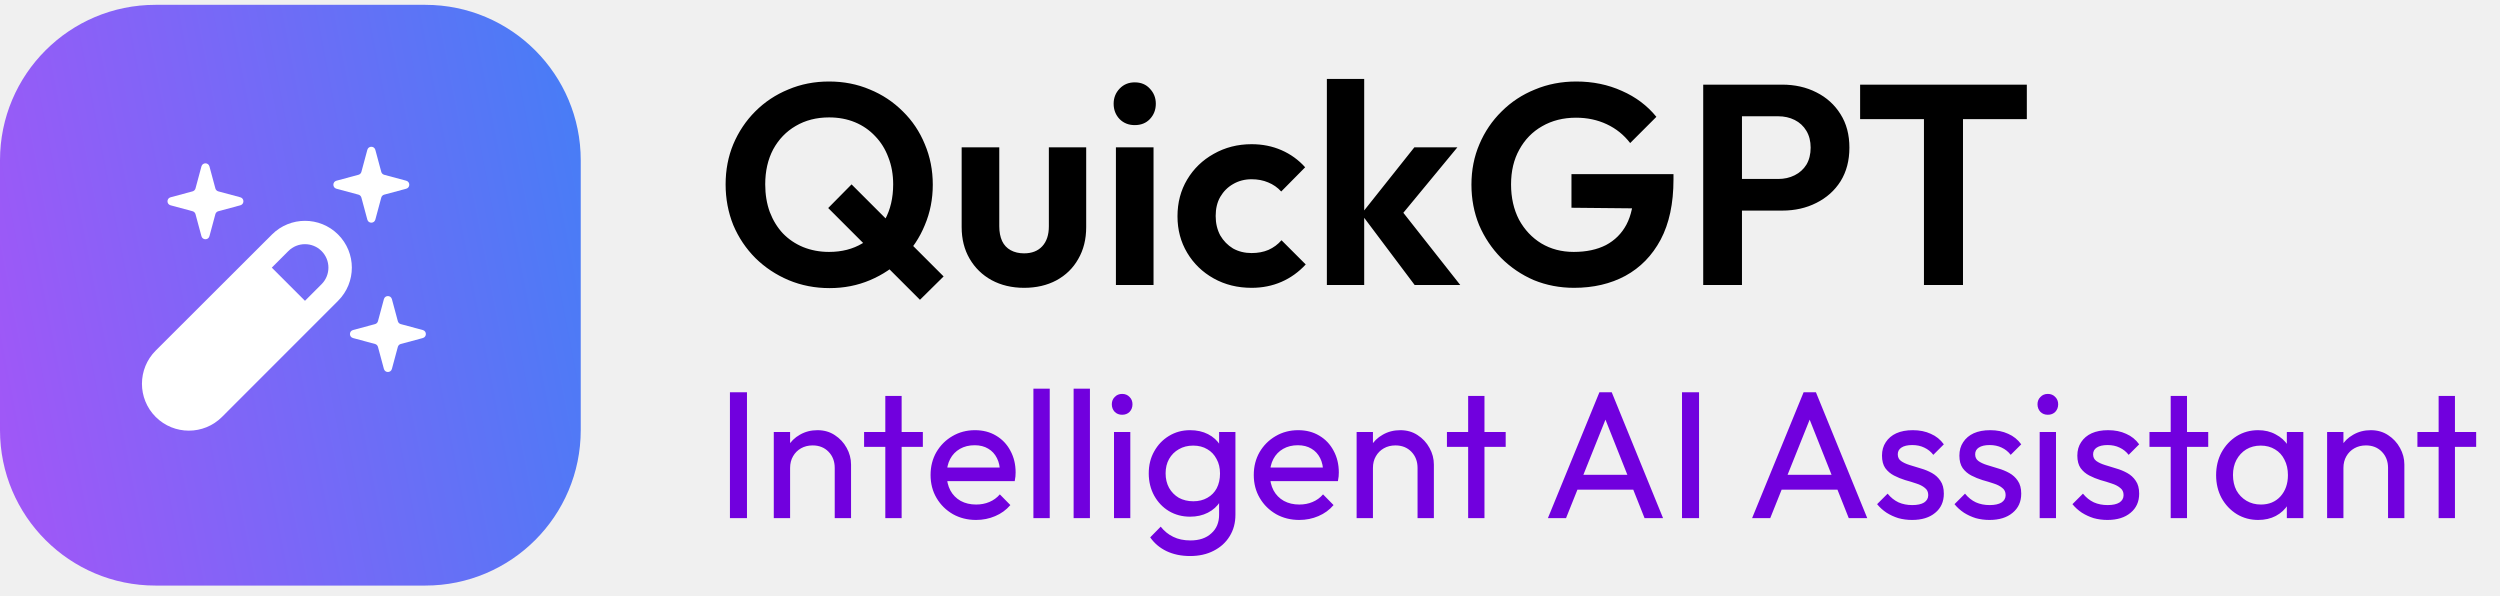
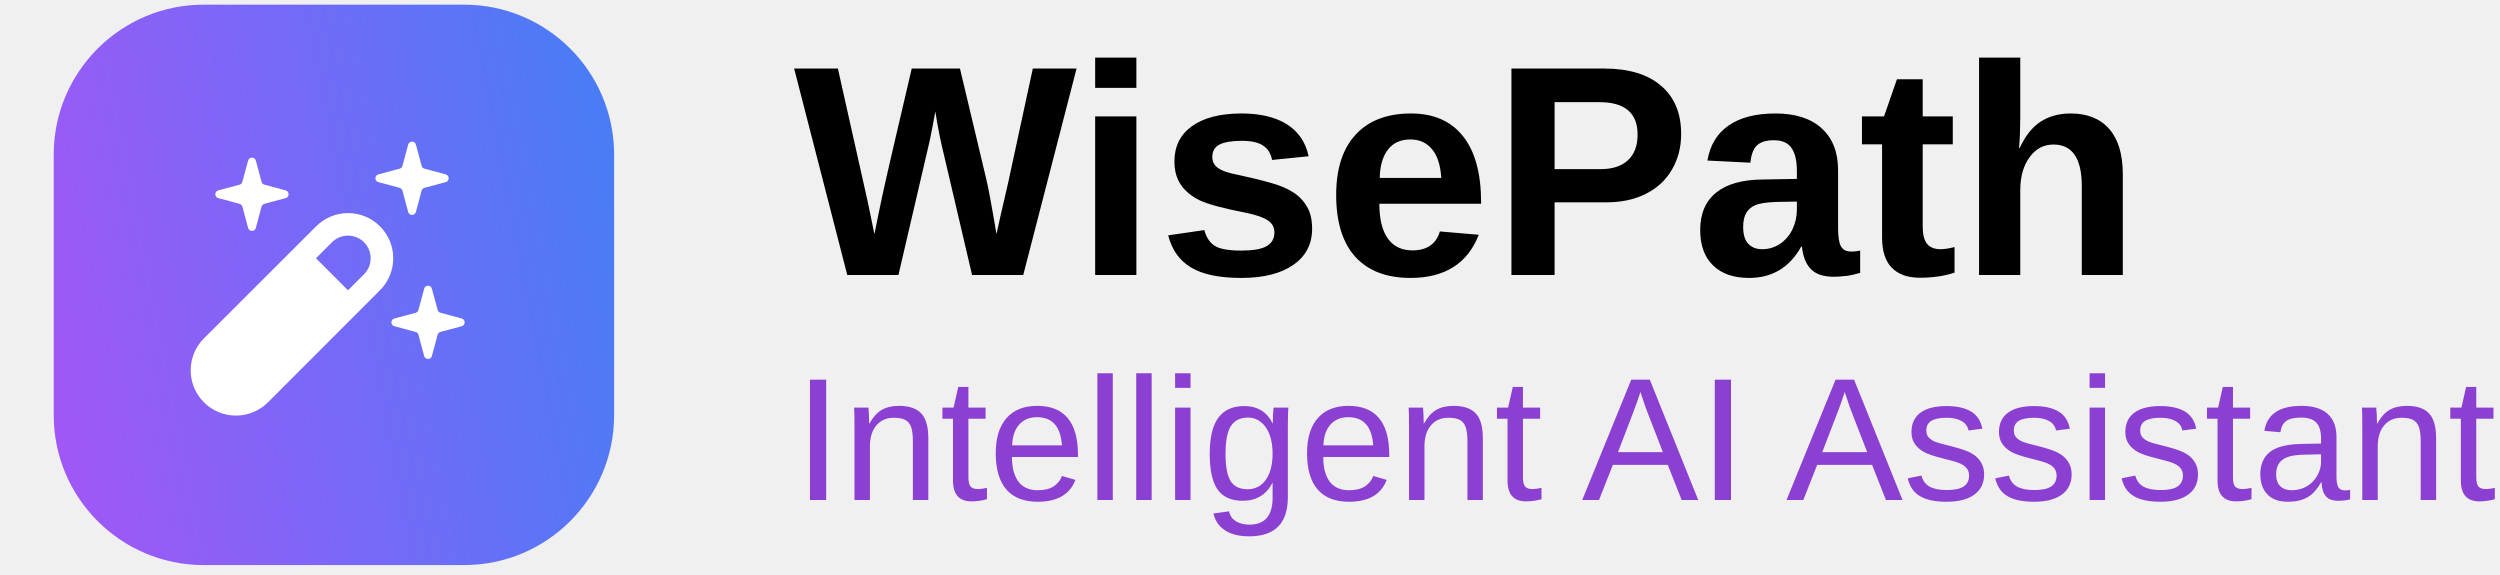
- <svg xmlns="http://www.w3.org/2000/svg" width="193" height="46" viewBox="0 0 193 46" fill="none">
-   <path d="M64.047 22.242C62.918 22.242 61.862 22.037 60.879 21.626C59.911 21.215 59.06 20.651 58.327 19.932C57.594 19.199 57.022 18.348 56.611 17.38C56.215 16.397 56.017 15.349 56.017 14.234C56.017 13.119 56.215 12.085 56.611 11.132C57.022 10.164 57.587 9.321 58.305 8.602C59.038 7.869 59.889 7.304 60.857 6.908C61.825 6.497 62.874 6.292 64.003 6.292C65.132 6.292 66.181 6.497 67.149 6.908C68.117 7.304 68.968 7.869 69.701 8.602C70.434 9.321 70.999 10.164 71.395 11.132C71.806 12.1 72.011 13.141 72.011 14.256C72.011 15.371 71.806 16.412 71.395 17.38C70.999 18.348 70.434 19.199 69.701 19.932C68.983 20.651 68.139 21.215 67.171 21.626C66.203 22.037 65.162 22.242 64.047 22.242ZM71.021 23.144L63.937 16.06L65.741 14.234L72.847 21.34L71.021 23.144ZM64.003 19.448C64.986 19.448 65.844 19.228 66.577 18.788C67.325 18.348 67.904 17.739 68.315 16.962C68.74 16.185 68.953 15.275 68.953 14.234C68.953 13.471 68.829 12.775 68.579 12.144C68.344 11.513 68.007 10.971 67.567 10.516C67.127 10.047 66.606 9.687 66.005 9.438C65.404 9.189 64.737 9.064 64.003 9.064C63.035 9.064 62.177 9.284 61.429 9.724C60.696 10.149 60.117 10.751 59.691 11.528C59.281 12.305 59.075 13.207 59.075 14.234C59.075 15.011 59.193 15.723 59.427 16.368C59.676 17.013 60.014 17.563 60.439 18.018C60.879 18.473 61.4 18.825 62.001 19.074C62.617 19.323 63.285 19.448 64.003 19.448ZM79.058 22.22C78.119 22.22 77.283 22.022 76.55 21.626C75.831 21.23 75.267 20.68 74.856 19.976C74.445 19.272 74.24 18.458 74.24 17.534V11.374H77.144V17.468C77.144 17.908 77.217 18.289 77.364 18.612C77.511 18.92 77.731 19.155 78.024 19.316C78.317 19.477 78.662 19.558 79.058 19.558C79.659 19.558 80.129 19.375 80.466 19.008C80.803 18.641 80.972 18.128 80.972 17.468V11.374H83.854V17.534C83.854 18.473 83.649 19.294 83.238 19.998C82.842 20.702 82.277 21.252 81.544 21.648C80.825 22.029 79.997 22.22 79.058 22.22ZM86.149 22V11.374H89.053V22L86.149 22ZM87.601 9.658C87.132 9.658 86.743 9.504 86.435 9.196C86.127 8.873 85.973 8.477 85.973 8.008C85.973 7.553 86.127 7.165 86.435 6.842C86.743 6.519 87.132 6.358 87.601 6.358C88.085 6.358 88.474 6.519 88.767 6.842C89.075 7.165 89.229 7.553 89.229 8.008C89.229 8.477 89.075 8.873 88.767 9.196C88.474 9.504 88.085 9.658 87.601 9.658ZM96.622 22.22C95.537 22.22 94.561 21.978 93.696 21.494C92.831 21.01 92.149 20.35 91.65 19.514C91.151 18.678 90.902 17.739 90.902 16.698C90.902 15.642 91.151 14.696 91.65 13.86C92.149 13.024 92.831 12.364 93.696 11.88C94.576 11.381 95.551 11.132 96.622 11.132C97.458 11.132 98.228 11.286 98.932 11.594C99.636 11.902 100.245 12.342 100.758 12.914L98.91 14.784C98.631 14.476 98.294 14.241 97.898 14.08C97.517 13.919 97.091 13.838 96.622 13.838C96.094 13.838 95.617 13.963 95.192 14.212C94.781 14.447 94.451 14.777 94.202 15.202C93.967 15.613 93.85 16.104 93.85 16.676C93.85 17.233 93.967 17.732 94.202 18.172C94.451 18.597 94.781 18.935 95.192 19.184C95.617 19.419 96.094 19.536 96.622 19.536C97.106 19.536 97.539 19.455 97.92 19.294C98.316 19.118 98.653 18.869 98.932 18.546L100.802 20.416C100.259 21.003 99.636 21.45 98.932 21.758C98.228 22.066 97.458 22.22 96.622 22.22ZM109.21 22L105.096 16.522L109.188 11.374H112.51L107.714 17.182L107.824 15.774L112.73 22H109.21ZM102.434 22V6.094H105.316V22H102.434ZM121.515 22.22C120.415 22.22 119.381 22.022 118.413 21.626C117.46 21.215 116.617 20.643 115.883 19.91C115.165 19.177 114.6 18.333 114.189 17.38C113.793 16.412 113.595 15.371 113.595 14.256C113.595 13.127 113.801 12.085 114.211 11.132C114.622 10.164 115.194 9.321 115.927 8.602C116.661 7.869 117.519 7.304 118.501 6.908C119.484 6.497 120.547 6.292 121.691 6.292C122.967 6.292 124.141 6.534 125.211 7.018C126.282 7.487 127.169 8.155 127.873 9.02L125.849 11.044C125.365 10.413 124.764 9.929 124.045 9.592C123.327 9.255 122.535 9.086 121.669 9.086C120.687 9.086 119.814 9.306 119.051 9.746C118.303 10.171 117.717 10.773 117.291 11.55C116.866 12.313 116.653 13.207 116.653 14.234C116.653 15.261 116.859 16.17 117.269 16.962C117.695 17.739 118.267 18.348 118.985 18.788C119.719 19.228 120.555 19.448 121.493 19.448C122.461 19.448 123.29 19.272 123.979 18.92C124.669 18.553 125.197 18.025 125.563 17.336C125.93 16.632 126.113 15.774 126.113 14.762L128.071 16.104L121.317 16.038V13.442H129.193V13.86C129.193 15.708 128.863 17.255 128.203 18.502C127.543 19.734 126.634 20.665 125.475 21.296C124.331 21.912 123.011 22.22 121.515 22.22ZM133.688 16.258V13.816L137.274 13.816C137.744 13.816 138.169 13.721 138.55 13.53C138.932 13.339 139.232 13.068 139.452 12.716C139.672 12.349 139.782 11.909 139.782 11.396C139.782 10.897 139.672 10.465 139.452 10.098C139.232 9.731 138.932 9.453 138.55 9.262C138.169 9.071 137.744 8.976 137.274 8.976L133.688 8.976V6.534H137.582C138.565 6.534 139.445 6.732 140.222 7.128C141.014 7.524 141.638 8.089 142.092 8.822C142.547 9.541 142.774 10.399 142.774 11.396C142.774 12.393 142.547 13.259 142.092 13.992C141.638 14.711 141.014 15.268 140.222 15.664C139.445 16.06 138.565 16.258 137.582 16.258H133.688ZM131.488 22V6.534H134.48V22H131.488ZM148.529 22V6.864H151.543V22L148.529 22ZM143.601 9.196V6.534H156.471V9.196H143.601Z" fill="black" />
-   <path d="M56.351 40V30.284H57.667V40H56.351ZM64.441 40V36.122C64.441 35.618 64.282 35.203 63.965 34.876C63.647 34.549 63.236 34.386 62.733 34.386C62.397 34.386 62.098 34.461 61.837 34.61C61.575 34.759 61.37 34.965 61.221 35.226C61.071 35.487 60.996 35.786 60.996 36.122L60.478 35.828C60.478 35.324 60.59 34.876 60.815 34.484C61.038 34.092 61.351 33.784 61.752 33.56C62.154 33.327 62.606 33.21 63.111 33.21C63.614 33.21 64.058 33.336 64.441 33.588C64.832 33.84 65.141 34.171 65.365 34.582C65.588 34.983 65.701 35.413 65.701 35.87V40H64.441ZM59.736 40V33.35H60.996V40H59.736ZM68.346 40V30.564H69.606V40H68.346ZM66.708 34.498V33.35H71.244V34.498H66.708ZM75.354 40.14C74.691 40.14 74.094 39.991 73.562 39.692C73.03 39.384 72.61 38.969 72.302 38.446C71.994 37.923 71.84 37.331 71.84 36.668C71.84 36.015 71.989 35.427 72.288 34.904C72.596 34.381 73.006 33.971 73.52 33.672C74.042 33.364 74.626 33.21 75.27 33.21C75.886 33.21 76.427 33.35 76.894 33.63C77.37 33.91 77.738 34.297 78 34.792C78.27 35.287 78.406 35.847 78.406 36.472C78.406 36.565 78.401 36.668 78.392 36.78C78.382 36.883 78.364 37.004 78.336 37.144H72.722V36.094H77.664L77.202 36.5C77.202 36.052 77.122 35.674 76.964 35.366C76.805 35.049 76.581 34.806 76.292 34.638C76.002 34.461 75.652 34.372 75.242 34.372C74.812 34.372 74.434 34.465 74.108 34.652C73.781 34.839 73.529 35.1 73.352 35.436C73.174 35.772 73.086 36.169 73.086 36.626C73.086 37.093 73.179 37.503 73.366 37.858C73.552 38.203 73.818 38.474 74.164 38.67C74.509 38.857 74.906 38.95 75.354 38.95C75.727 38.95 76.068 38.885 76.376 38.754C76.693 38.623 76.964 38.427 77.188 38.166L78 38.992C77.682 39.365 77.29 39.65 76.824 39.846C76.366 40.042 75.876 40.14 75.354 40.14ZM79.779 40V30.004H81.04V40H79.779ZM82.883 40V30.004H84.143V40H82.883ZM86.001 40V33.35H87.26V40H86.001ZM86.63 32.02C86.397 32.02 86.206 31.945 86.056 31.796C85.907 31.637 85.832 31.441 85.832 31.208C85.832 30.984 85.907 30.797 86.056 30.648C86.206 30.489 86.397 30.41 86.63 30.41C86.864 30.41 87.055 30.489 87.204 30.648C87.354 30.797 87.428 30.984 87.428 31.208C87.428 31.441 87.354 31.637 87.204 31.796C87.055 31.945 86.864 32.02 86.63 32.02ZM91.875 42.926C91.194 42.926 90.587 42.8 90.055 42.548C89.533 42.296 89.113 41.941 88.795 41.484L89.607 40.658C89.878 41.003 90.2 41.265 90.573 41.442C90.947 41.629 91.39 41.722 91.903 41.722C92.585 41.722 93.121 41.54 93.513 41.176C93.915 40.821 94.115 40.341 94.115 39.734V38.082L94.339 36.584L94.115 35.1V33.35H95.375V39.734C95.375 40.369 95.226 40.924 94.927 41.4C94.638 41.876 94.227 42.249 93.695 42.52C93.173 42.791 92.566 42.926 91.875 42.926ZM91.875 39.888C91.269 39.888 90.723 39.743 90.237 39.454C89.761 39.165 89.383 38.768 89.103 38.264C88.823 37.751 88.683 37.177 88.683 36.542C88.683 35.907 88.823 35.343 89.103 34.848C89.383 34.344 89.761 33.947 90.237 33.658C90.723 33.359 91.269 33.21 91.875 33.21C92.398 33.21 92.86 33.313 93.261 33.518C93.663 33.723 93.98 34.013 94.213 34.386C94.456 34.75 94.587 35.179 94.605 35.674V37.438C94.577 37.923 94.442 38.353 94.199 38.726C93.966 39.09 93.649 39.375 93.247 39.58C92.846 39.785 92.389 39.888 91.875 39.888ZM92.127 38.698C92.538 38.698 92.897 38.609 93.205 38.432C93.523 38.255 93.765 38.007 93.933 37.69C94.101 37.363 94.185 36.985 94.185 36.556C94.185 36.127 94.097 35.753 93.919 35.436C93.751 35.109 93.513 34.857 93.205 34.68C92.897 34.493 92.533 34.4 92.113 34.4C91.693 34.4 91.325 34.493 91.007 34.68C90.69 34.857 90.438 35.109 90.251 35.436C90.074 35.753 89.985 36.122 89.985 36.542C89.985 36.962 90.074 37.335 90.251 37.662C90.438 37.989 90.69 38.245 91.007 38.432C91.334 38.609 91.707 38.698 92.127 38.698ZM100.305 40.14C99.642 40.14 99.045 39.991 98.513 39.692C97.981 39.384 97.561 38.969 97.253 38.446C96.945 37.923 96.791 37.331 96.791 36.668C96.791 36.015 96.94 35.427 97.239 34.904C97.547 34.381 97.957 33.971 98.471 33.672C98.993 33.364 99.577 33.21 100.221 33.21C100.837 33.21 101.378 33.35 101.845 33.63C102.321 33.91 102.689 34.297 102.951 34.792C103.221 35.287 103.357 35.847 103.357 36.472C103.357 36.565 103.352 36.668 103.343 36.78C103.333 36.883 103.315 37.004 103.287 37.144H97.673V36.094H102.615L102.153 36.5C102.153 36.052 102.073 35.674 101.915 35.366C101.756 35.049 101.532 34.806 101.243 34.638C100.953 34.461 100.603 34.372 100.193 34.372C99.763 34.372 99.385 34.465 99.059 34.652C98.732 34.839 98.48 35.1 98.303 35.436C98.125 35.772 98.037 36.169 98.037 36.626C98.037 37.093 98.13 37.503 98.317 37.858C98.503 38.203 98.769 38.474 99.115 38.67C99.46 38.857 99.857 38.95 100.305 38.95C100.678 38.95 101.019 38.885 101.327 38.754C101.644 38.623 101.915 38.427 102.139 38.166L102.951 38.992C102.633 39.365 102.241 39.65 101.775 39.846C101.317 40.042 100.827 40.14 100.305 40.14ZM109.435 40V36.122C109.435 35.618 109.276 35.203 108.959 34.876C108.641 34.549 108.231 34.386 107.727 34.386C107.391 34.386 107.092 34.461 106.831 34.61C106.569 34.759 106.364 34.965 106.215 35.226C106.065 35.487 105.991 35.786 105.991 36.122L105.473 35.828C105.473 35.324 105.585 34.876 105.809 34.484C106.033 34.092 106.345 33.784 106.747 33.56C107.148 33.327 107.601 33.21 108.105 33.21C108.609 33.21 109.052 33.336 109.435 33.588C109.827 33.84 110.135 34.171 110.359 34.582C110.583 34.983 110.695 35.413 110.695 35.87V40H109.435ZM104.731 40V33.35H105.991V40H104.731ZM113.341 40V30.564H114.601V40H113.341ZM111.703 34.498V33.35H116.239V34.498H111.703ZM119.498 40L123.474 30.284H124.426L128.388 40H126.96L123.698 31.782H124.188L120.898 40H119.498ZM121.388 37.802V36.654H126.498V37.802H121.388ZM129.851 40V30.284H131.167V40H129.851ZM135.262 40L139.238 30.284H140.19L144.152 40H142.724L139.462 31.782H139.952L136.662 40H135.262ZM137.152 37.802V36.654H142.262V37.802H137.152ZM147.614 40.14C147.241 40.14 146.886 40.093 146.55 40C146.224 39.897 145.92 39.757 145.64 39.58C145.36 39.393 145.118 39.174 144.912 38.922L145.724 38.11C145.967 38.409 146.247 38.633 146.564 38.782C146.882 38.922 147.236 38.992 147.628 38.992C148.02 38.992 148.324 38.927 148.538 38.796C148.753 38.656 148.86 38.465 148.86 38.222C148.86 37.979 148.772 37.793 148.594 37.662C148.426 37.522 148.207 37.41 147.936 37.326C147.666 37.233 147.376 37.144 147.068 37.06C146.77 36.967 146.485 36.85 146.214 36.71C145.944 36.57 145.72 36.379 145.542 36.136C145.374 35.893 145.29 35.571 145.29 35.17C145.29 34.769 145.388 34.423 145.584 34.134C145.78 33.835 146.051 33.607 146.396 33.448C146.751 33.289 147.176 33.21 147.67 33.21C148.193 33.21 148.655 33.303 149.056 33.49C149.467 33.667 149.803 33.938 150.064 34.302L149.252 35.114C149.066 34.871 148.832 34.685 148.552 34.554C148.282 34.423 147.974 34.358 147.628 34.358C147.264 34.358 146.984 34.423 146.788 34.554C146.602 34.675 146.508 34.848 146.508 35.072C146.508 35.296 146.592 35.469 146.76 35.59C146.928 35.711 147.148 35.814 147.418 35.898C147.698 35.982 147.988 36.071 148.286 36.164C148.585 36.248 148.87 36.365 149.14 36.514C149.411 36.663 149.63 36.864 149.798 37.116C149.976 37.368 150.064 37.699 150.064 38.11C150.064 38.735 149.84 39.23 149.392 39.594C148.954 39.958 148.361 40.14 147.614 40.14ZM153.589 40.14C153.215 40.14 152.861 40.093 152.525 40C152.198 39.897 151.895 39.757 151.615 39.58C151.335 39.393 151.092 39.174 150.887 38.922L151.699 38.11C151.941 38.409 152.221 38.633 152.539 38.782C152.856 38.922 153.211 38.992 153.603 38.992C153.995 38.992 154.298 38.927 154.513 38.796C154.727 38.656 154.835 38.465 154.835 38.222C154.835 37.979 154.746 37.793 154.569 37.662C154.401 37.522 154.181 37.41 153.911 37.326C153.64 37.233 153.351 37.144 153.043 37.06C152.744 36.967 152.459 36.85 152.189 36.71C151.918 36.57 151.694 36.379 151.517 36.136C151.349 35.893 151.265 35.571 151.265 35.17C151.265 34.769 151.363 34.423 151.559 34.134C151.755 33.835 152.025 33.607 152.371 33.448C152.725 33.289 153.15 33.21 153.645 33.21C154.167 33.21 154.629 33.303 155.031 33.49C155.441 33.667 155.777 33.938 156.039 34.302L155.227 35.114C155.04 34.871 154.807 34.685 154.527 34.554C154.256 34.423 153.948 34.358 153.603 34.358C153.239 34.358 152.959 34.423 152.763 34.554C152.576 34.675 152.483 34.848 152.483 35.072C152.483 35.296 152.567 35.469 152.735 35.59C152.903 35.711 153.122 35.814 153.393 35.898C153.673 35.982 153.962 36.071 154.261 36.164C154.559 36.248 154.844 36.365 155.115 36.514C155.385 36.663 155.605 36.864 155.773 37.116C155.95 37.368 156.039 37.699 156.039 38.11C156.039 38.735 155.815 39.23 155.367 39.594C154.928 39.958 154.335 40.14 153.589 40.14ZM157.463 40V33.35H158.723V40H157.463ZM158.093 32.02C157.86 32.02 157.669 31.945 157.519 31.796C157.37 31.637 157.295 31.441 157.295 31.208C157.295 30.984 157.37 30.797 157.519 30.648C157.669 30.489 157.86 30.41 158.093 30.41C158.327 30.41 158.518 30.489 158.667 30.648C158.817 30.797 158.891 30.984 158.891 31.208C158.891 31.441 158.817 31.637 158.667 31.796C158.518 31.945 158.327 32.02 158.093 32.02ZM162.694 40.14C162.321 40.14 161.966 40.093 161.63 40C161.304 39.897 161 39.757 160.72 39.58C160.44 39.393 160.198 39.174 159.992 38.922L160.804 38.11C161.047 38.409 161.327 38.633 161.644 38.782C161.962 38.922 162.316 38.992 162.708 38.992C163.1 38.992 163.404 38.927 163.618 38.796C163.833 38.656 163.94 38.465 163.94 38.222C163.94 37.979 163.852 37.793 163.674 37.662C163.506 37.522 163.287 37.41 163.016 37.326C162.746 37.233 162.456 37.144 162.148 37.06C161.85 36.967 161.565 36.85 161.294 36.71C161.024 36.57 160.8 36.379 160.622 36.136C160.454 35.893 160.37 35.571 160.37 35.17C160.37 34.769 160.468 34.423 160.664 34.134C160.86 33.835 161.131 33.607 161.476 33.448C161.831 33.289 162.256 33.21 162.75 33.21C163.273 33.21 163.735 33.303 164.136 33.49C164.547 33.667 164.883 33.938 165.144 34.302L164.332 35.114C164.146 34.871 163.912 34.685 163.632 34.554C163.362 34.423 163.054 34.358 162.708 34.358C162.344 34.358 162.064 34.423 161.868 34.554C161.682 34.675 161.588 34.848 161.588 35.072C161.588 35.296 161.672 35.469 161.84 35.59C162.008 35.711 162.228 35.814 162.498 35.898C162.778 35.982 163.068 36.071 163.366 36.164C163.665 36.248 163.95 36.365 164.22 36.514C164.491 36.663 164.71 36.864 164.878 37.116C165.056 37.368 165.144 37.699 165.144 38.11C165.144 38.735 164.92 39.23 164.472 39.594C164.034 39.958 163.441 40.14 162.694 40.14ZM167.577 40V30.564H168.837V40H167.577ZM165.939 34.498V33.35H170.475V34.498H165.939ZM174.332 40.14C173.725 40.14 173.175 39.991 172.68 39.692C172.185 39.384 171.793 38.969 171.504 38.446C171.224 37.923 171.084 37.335 171.084 36.682C171.084 36.029 171.224 35.441 171.504 34.918C171.793 34.395 172.181 33.98 172.666 33.672C173.161 33.364 173.716 33.21 174.332 33.21C174.836 33.21 175.284 33.317 175.676 33.532C176.077 33.737 176.399 34.027 176.642 34.4C176.885 34.764 177.02 35.189 177.048 35.674V37.676C177.02 38.152 176.885 38.577 176.642 38.95C176.409 39.323 176.091 39.617 175.69 39.832C175.298 40.037 174.845 40.14 174.332 40.14ZM174.542 38.95C175.167 38.95 175.671 38.74 176.054 38.32C176.437 37.891 176.628 37.345 176.628 36.682C176.628 36.225 176.539 35.828 176.362 35.492C176.194 35.147 175.951 34.881 175.634 34.694C175.317 34.498 174.948 34.4 174.528 34.4C174.108 34.4 173.735 34.498 173.408 34.694C173.091 34.89 172.839 35.161 172.652 35.506C172.475 35.842 172.386 36.229 172.386 36.668C172.386 37.116 172.475 37.513 172.652 37.858C172.839 38.194 173.095 38.46 173.422 38.656C173.749 38.852 174.122 38.95 174.542 38.95ZM176.544 40V38.208L176.782 36.584L176.544 34.974V33.35H177.818V40H176.544ZM184.357 40V36.122C184.357 35.618 184.198 35.203 183.881 34.876C183.563 34.549 183.153 34.386 182.649 34.386C182.313 34.386 182.014 34.461 181.753 34.61C181.491 34.759 181.286 34.965 181.137 35.226C180.987 35.487 180.913 35.786 180.913 36.122L180.395 35.828C180.395 35.324 180.507 34.876 180.731 34.484C180.955 34.092 181.267 33.784 181.669 33.56C182.07 33.327 182.523 33.21 183.027 33.21C183.531 33.21 183.974 33.336 184.357 33.588C184.749 33.84 185.057 34.171 185.281 34.582C185.505 34.983 185.617 35.413 185.617 35.87V40H184.357ZM179.653 40V33.35H180.913V40H179.653ZM188.262 40V30.564H189.522V40H188.262ZM186.624 34.498V33.35H191.16V34.498H186.624Z" fill="#7100DE" />
-   <rect y="0.373" width="44.833" height="44.833" rx="12" fill="url(#paint0_linear_8977_4661)" />
-   <path fill-rule="evenodd" clip-rule="evenodd" d="M17.14 32.186L26.104 23.218C27.518 21.804 27.515 19.511 26.097 18.101C24.685 16.696 22.404 16.698 20.995 18.105L12.021 27.065C10.606 28.478 10.605 30.772 12.019 32.187C13.433 33.6 15.726 33.6 17.14 32.186ZM20.982 20.661L23.544 23.222L24.824 21.941C25.531 21.234 25.531 20.087 24.824 19.38C24.117 18.673 22.97 18.673 22.263 19.38L20.982 20.661Z" fill="white" />
-   <path d="M15.551 12.846C15.636 12.53 16.084 12.53 16.169 12.846L16.627 14.547C16.657 14.657 16.743 14.743 16.853 14.773L18.554 15.231C18.87 15.316 18.87 15.764 18.554 15.849L16.853 16.307C16.743 16.337 16.657 16.423 16.627 16.533L16.169 18.233C16.084 18.549 15.636 18.549 15.551 18.233L15.093 16.533C15.063 16.423 14.977 16.337 14.867 16.307L13.167 15.849C12.851 15.764 12.851 15.316 13.167 15.231L14.867 14.773C14.977 14.743 15.063 14.657 15.093 14.547L15.551 12.846Z" fill="white" />
-   <path d="M28.358 11.567C28.443 11.251 28.891 11.251 28.976 11.567L29.434 13.268C29.463 13.378 29.55 13.464 29.66 13.493L31.36 13.951C31.676 14.036 31.676 14.485 31.36 14.57L29.66 15.027C29.55 15.057 29.463 15.143 29.434 15.254L28.976 16.954C28.891 17.27 28.443 17.27 28.358 16.954L27.9 15.254C27.87 15.143 27.784 15.057 27.674 15.027L25.973 14.57C25.657 14.485 25.657 14.036 25.973 13.951L27.674 13.493C27.784 13.464 27.87 13.378 27.9 13.268L28.358 11.567Z" fill="white" />
-   <path d="M29.637 23.094C29.722 22.778 30.17 22.778 30.255 23.094L30.713 24.795C30.743 24.905 30.829 24.991 30.939 25.021L32.64 25.479C32.956 25.564 32.956 26.012 32.64 26.097L30.939 26.555C30.829 26.584 30.743 26.671 30.713 26.781L30.255 28.481C30.17 28.797 29.722 28.797 29.637 28.481L29.179 26.781C29.149 26.671 29.063 26.584 28.953 26.555L27.253 26.097C26.937 26.012 26.937 25.564 27.253 25.479L28.953 25.021C29.063 24.991 29.149 24.905 29.179 24.795L29.637 23.094Z" fill="white" />
+ <svg xmlns="http://www.w3.org/2000/svg" width="200" height="46" viewBox="0 0 193 46" fill="none">
+   <text x="60" y="22" fill="black" font-size="24" font-family="Arial, sans-serif" font-weight="600">
+     WisePath
+   </text>
+   <text x="60" y="40" fill="#8c40d2" font-size="14" font-family="Arial, sans-serif">
+     Intelligent AI Assistant
+   </text>
+   <rect x="0.797" y="0.373" width="44.833" height="44.833" rx="12" fill="url(#paint0_linear)" />
+   <path fill-rule="evenodd" clip-rule="evenodd" d="M17.936 32.186L26.901 23.218C28.315 21.804 28.312 19.511 26.894 18.101C25.482 16.696 23.201 16.698 21.792 18.105L12.818 27.065C11.402 28.478 11.402 30.772 12.816 32.187C14.23 33.6 16.523 33.6 17.936 32.186ZM21.779 20.661L24.34 23.222L25.621 21.941C26.328 21.234 26.328 20.087 25.621 19.38C24.914 18.673 23.767 18.673 23.06 19.38L21.779 20.661Z" fill="white" />
+   <path d="M16.348 12.846C16.433 12.53 16.881 12.53 16.966 12.846L17.424 14.547C17.454 14.657 17.54 14.743 17.65 14.773L19.351 15.231C19.666 15.316 19.666 15.764 19.351 15.849L17.65 16.307C17.54 16.337 17.454 16.423 17.424 16.533L16.966 18.233C16.881 18.549 16.433 18.549 16.348 18.233L15.89 16.533C15.86 16.423 15.774 16.337 15.664 16.307L13.963 15.849C13.648 15.764 13.648 15.316 13.963 15.231L15.664 14.773C15.774 14.743 15.86 14.657 15.89 14.547L16.348 12.846Z" fill="white" />
+   <path d="M29.154 11.567C29.24 11.251 29.688 11.251 29.773 11.567L30.231 13.268C30.26 13.378 30.346 13.464 30.457 13.493L32.157 13.951C32.473 14.036 32.473 14.485 32.157 14.57L30.457 15.027C30.346 15.057 30.26 15.143 30.231 15.254L29.773 16.954C29.688 17.27 29.24 17.27 29.154 16.954L28.697 15.254C28.667 15.143 28.581 15.057 28.471 15.027L26.77 14.57C26.454 14.485 26.454 14.036 26.77 13.951L28.471 13.493C28.581 13.464 28.667 13.378 28.697 13.268L29.154 11.567Z" fill="white" />
+   <path d="M30.434 23.094C30.519 22.778 30.967 22.778 31.052 23.094L31.51 24.795C31.54 24.905 31.626 24.991 31.736 25.021L33.437 25.479C33.752 25.564 33.752 26.012 33.437 26.097L31.736 26.555C31.626 26.584 31.54 26.671 31.51 26.781L31.052 28.481C30.967 28.797 30.519 28.797 30.434 28.481L29.976 26.781C29.946 26.671 29.86 26.584 29.75 26.555L28.049 26.097C27.733 26.012 27.733 25.564 28.049 25.479L29.75 25.021C29.86 24.991 29.946 24.905 29.976 24.795L30.434 23.094Z" fill="white" />
  <defs>
-     <linearGradient id="paint0_linear_8977_4661" x1="50.81" y1="16.812" x2="-2.989" y2="27.273" gradientUnits="userSpaceOnUse">
+     <linearGradient id="paint0_linear" x1="51.607" y1="16.812" x2="-2.192" y2="27.273" gradientUnits="userSpaceOnUse">
      <stop stop-color="#4080F6" />
      <stop offset="1" stop-color="#A356F7" />
    </linearGradient>
  </defs>
</svg>
